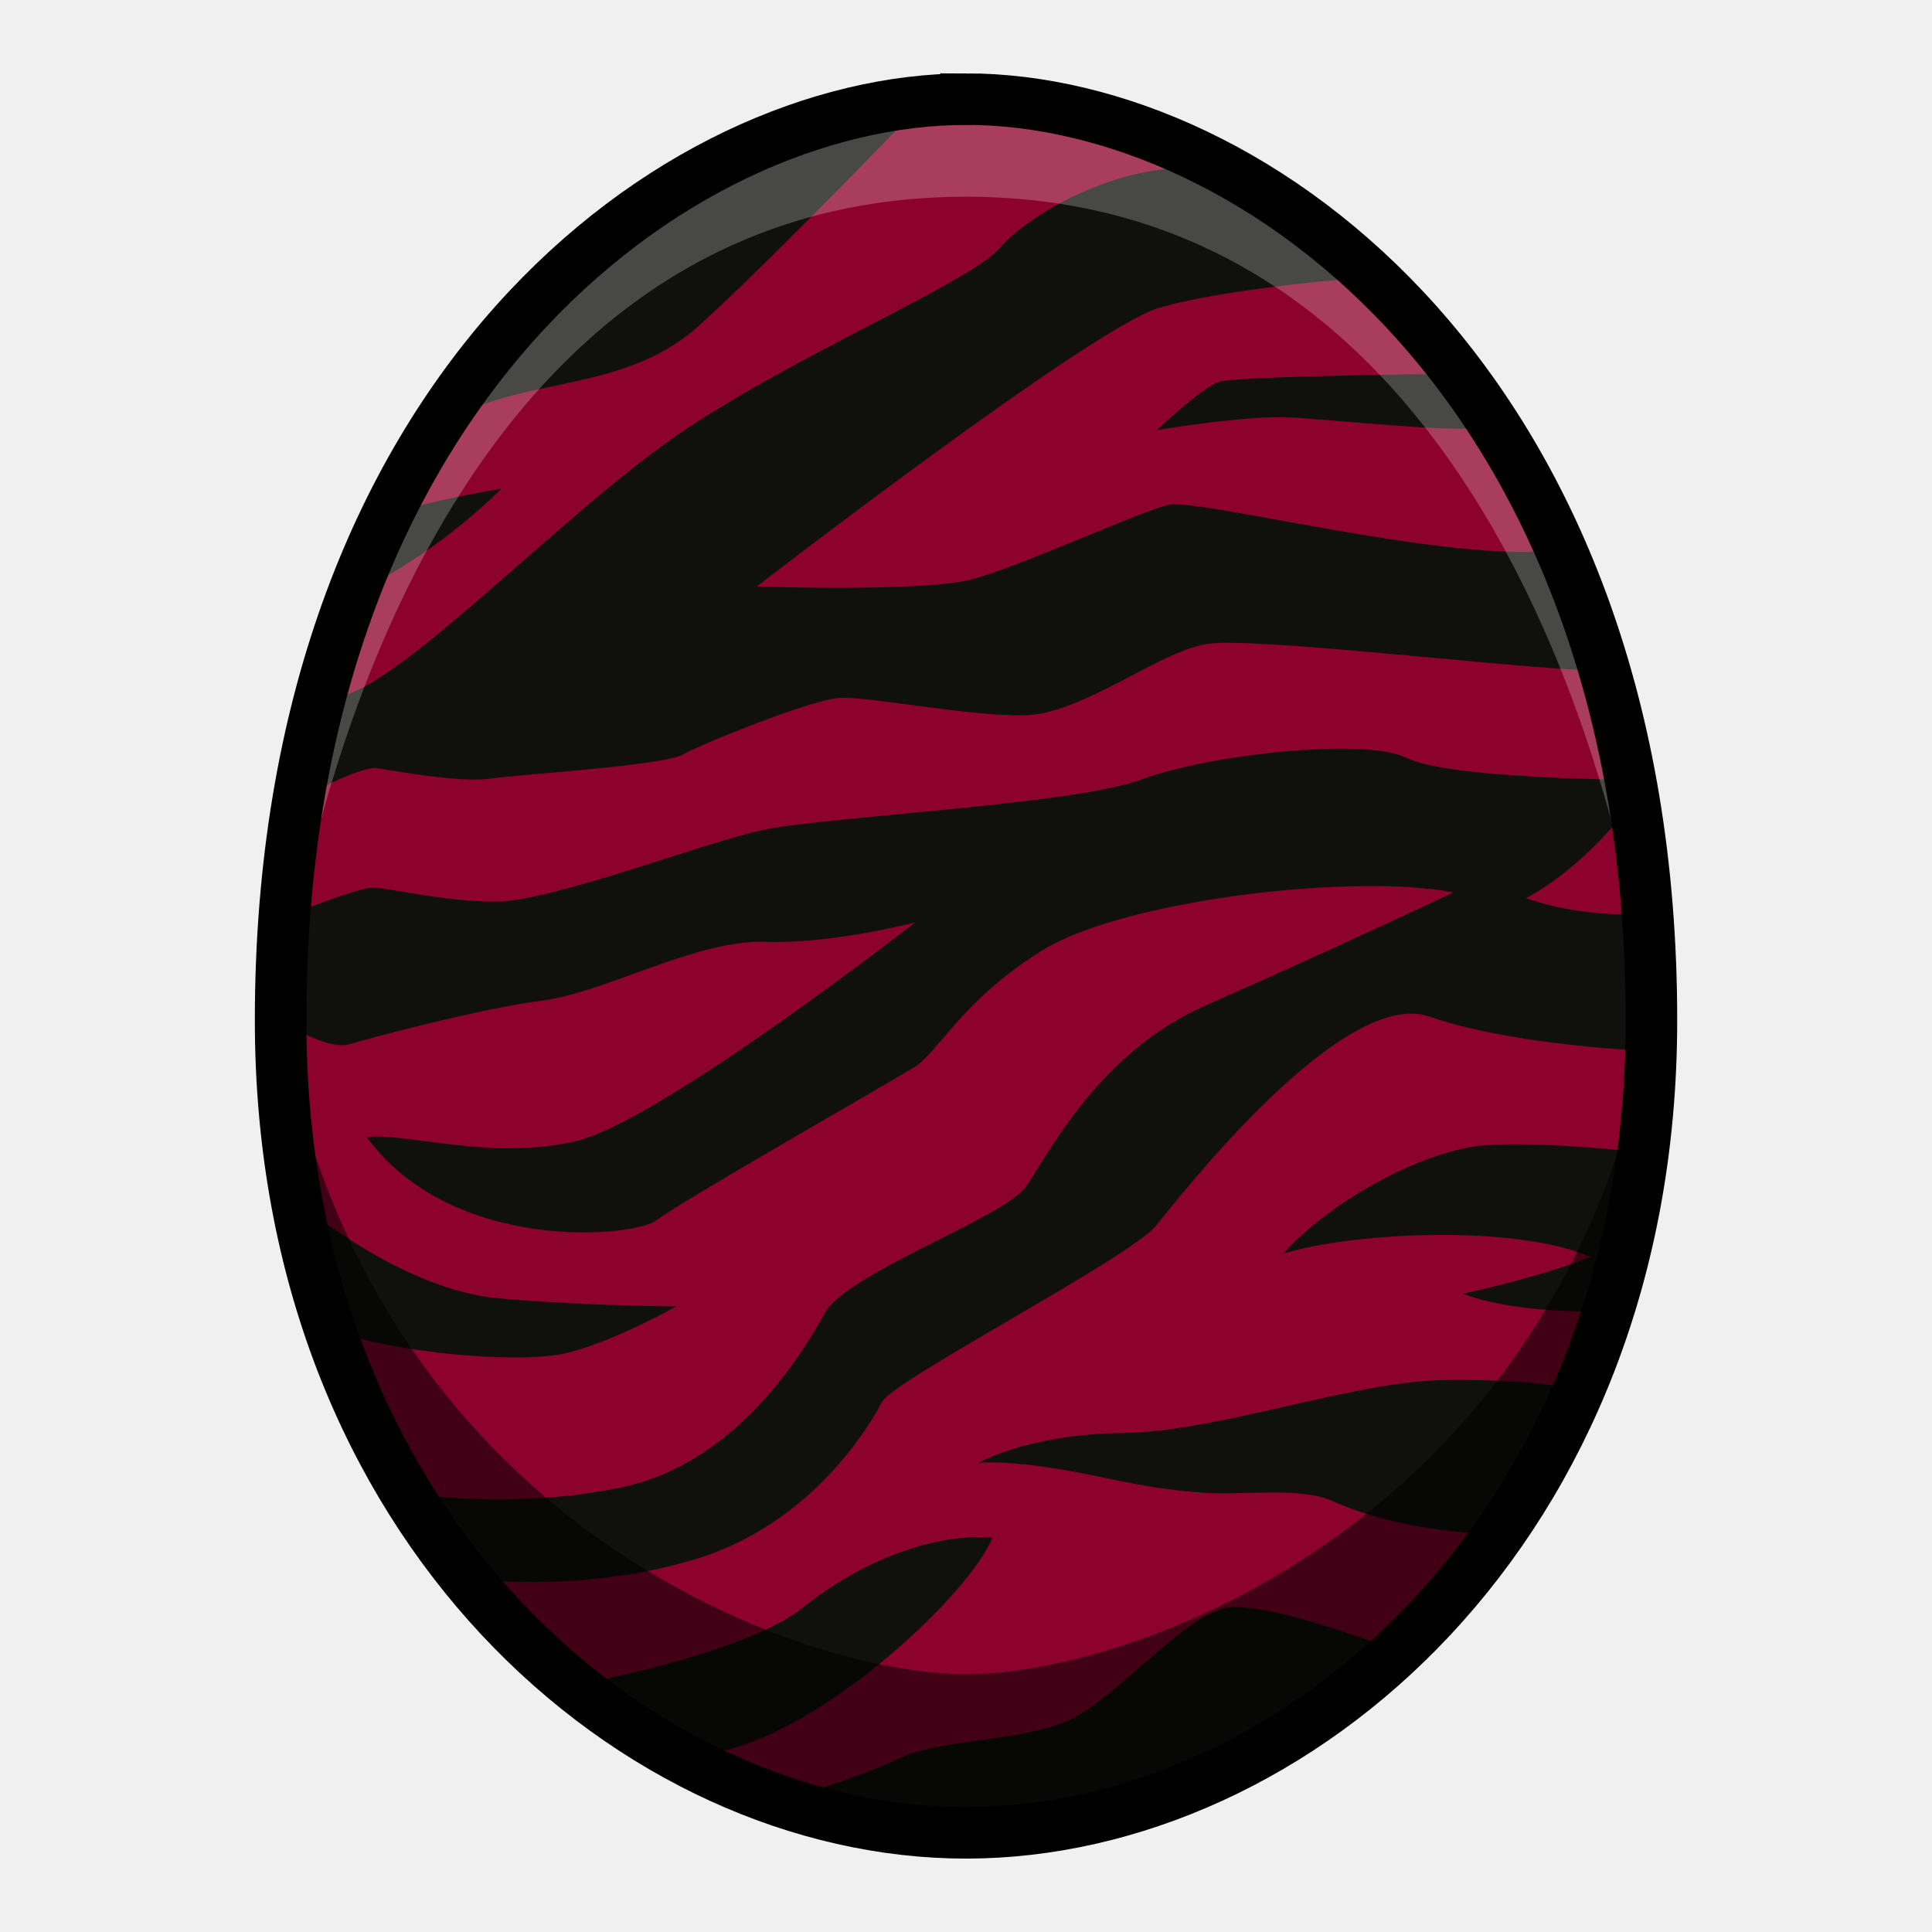
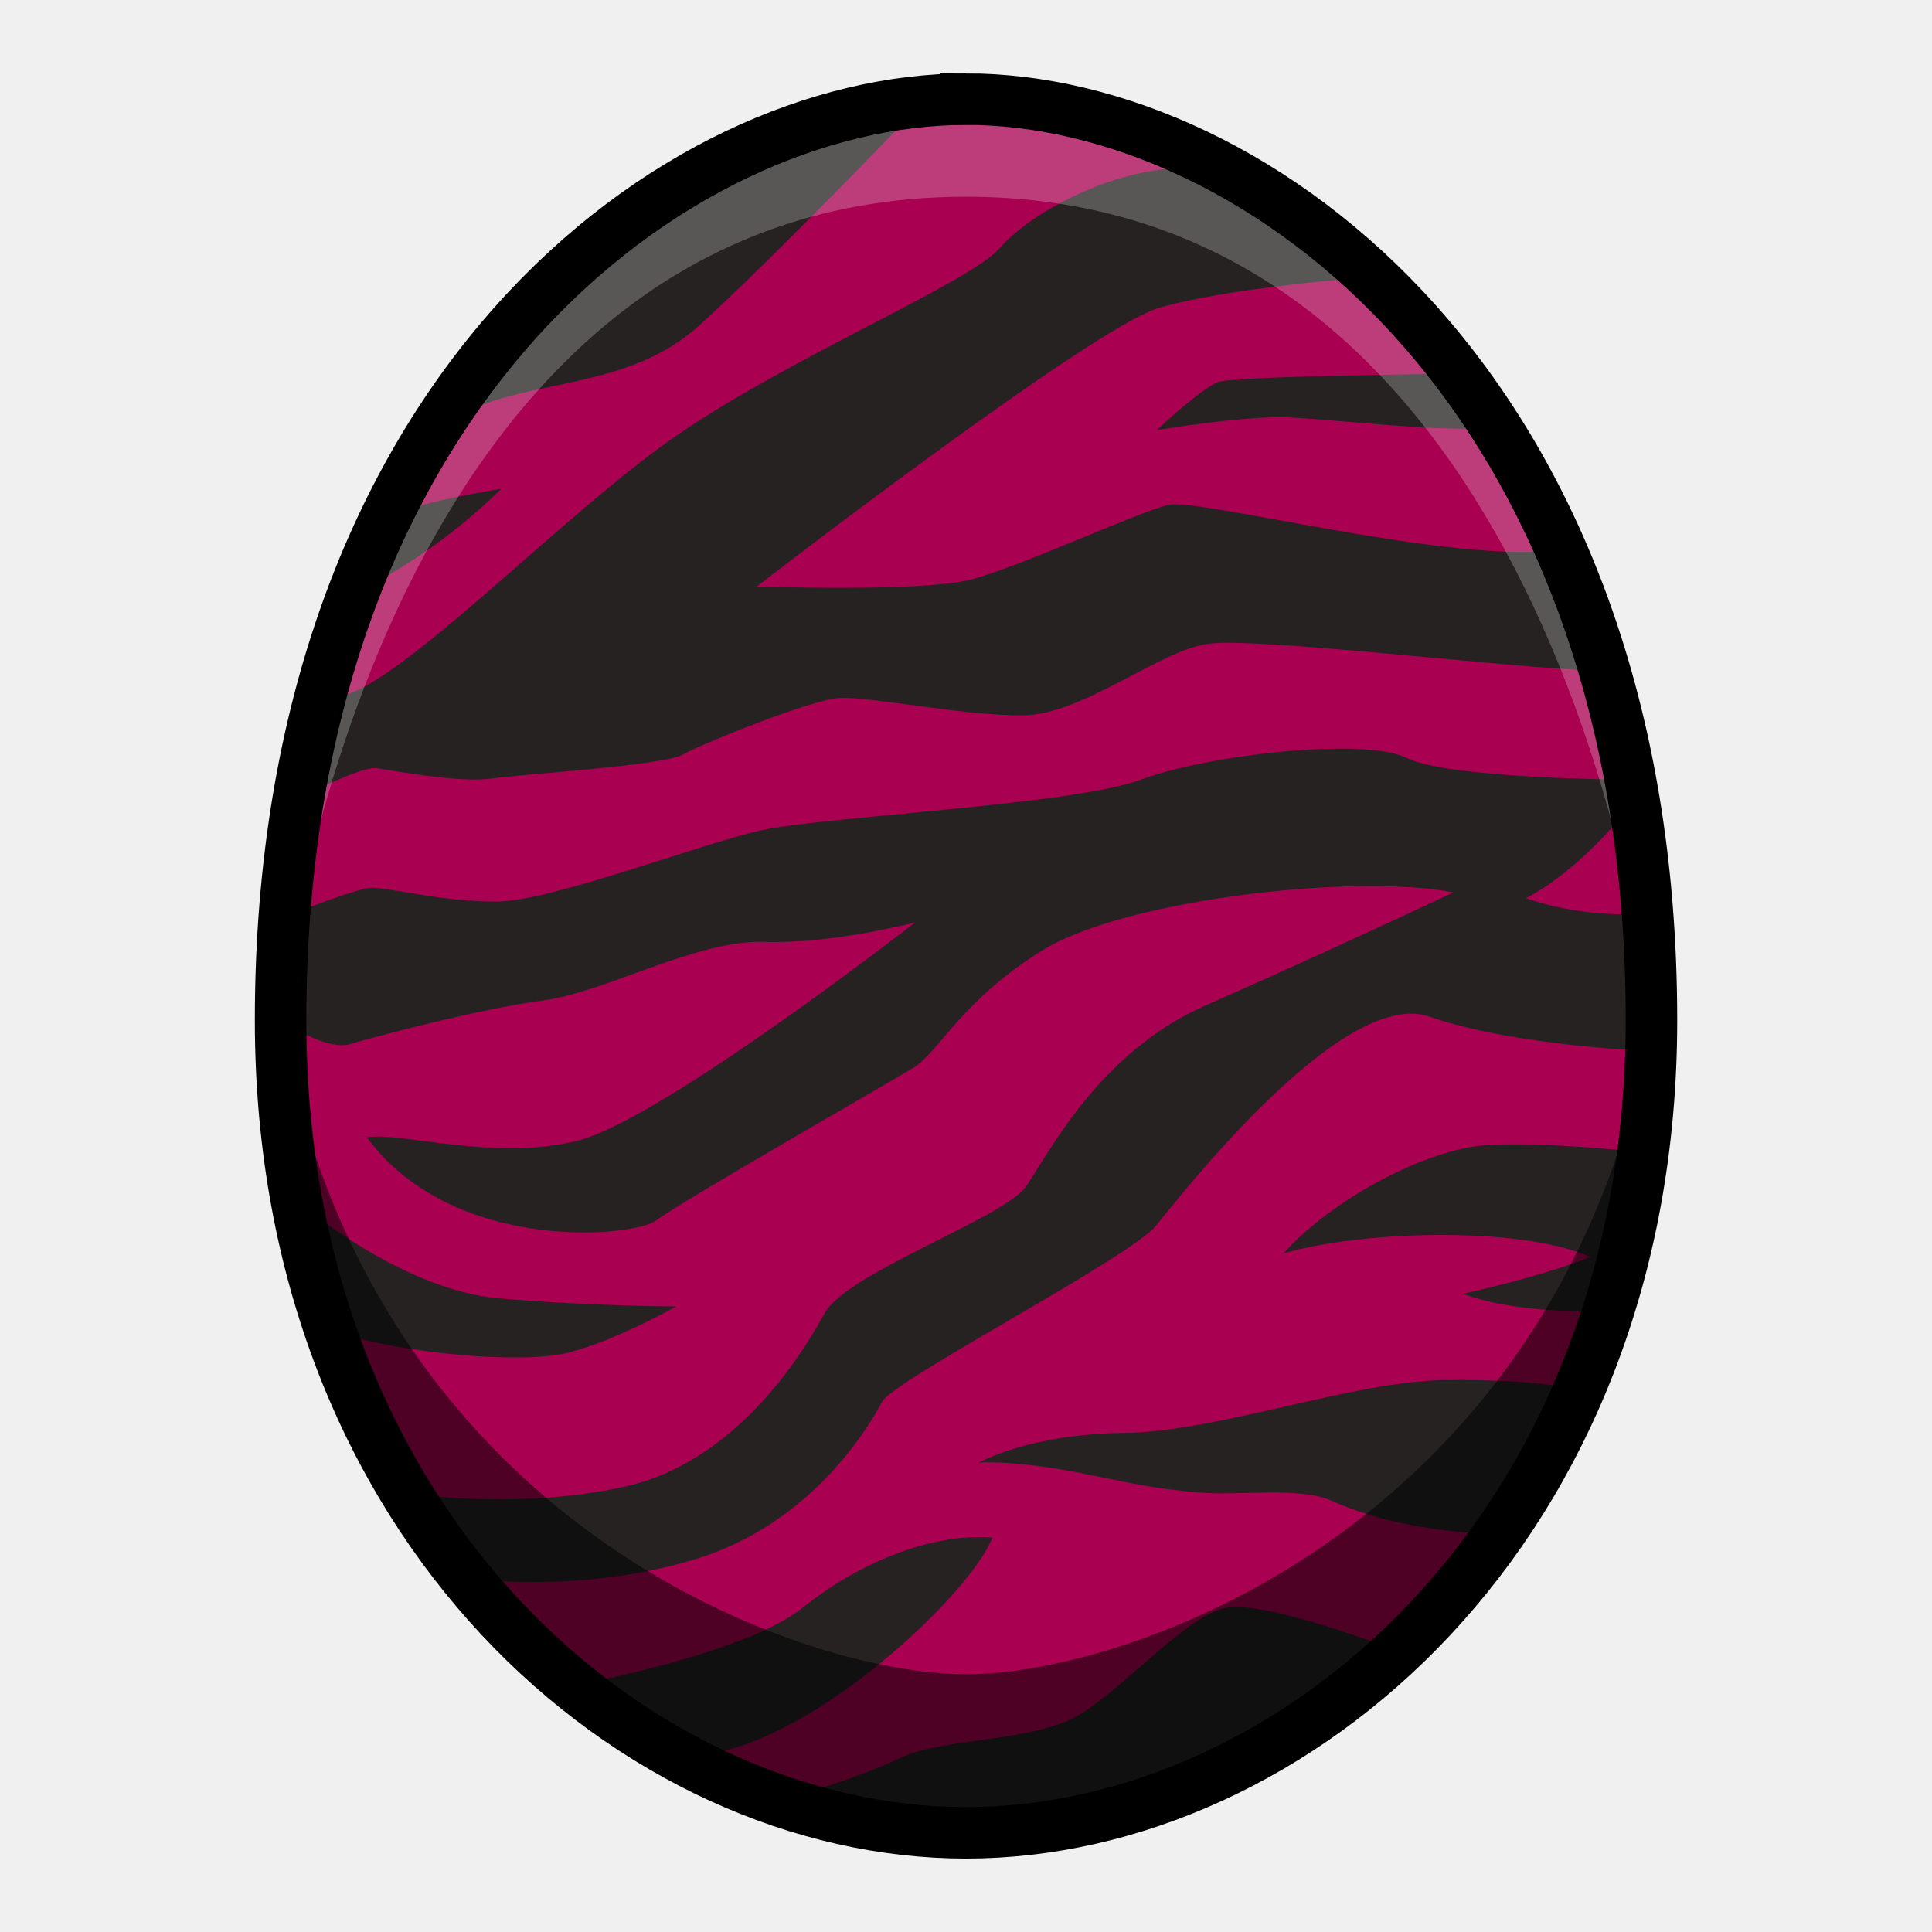
<svg xmlns="http://www.w3.org/2000/svg" viewBox="0 0 39.687 39.687">
-   <path d="M19.844 2.037c-5.953 0-14.08 5.976-14.08 18.922 0 10.441 7.34 16.691 14.08 16.691s14.08-6.25 14.08-16.691c0-12.946-8.127-18.923-14.08-18.923z" fill="#10110e" />
-   <path d="M19.256 2.286c-.316.008-.5.03-.5.03s-2.881 3-4.393 4.37-3.59 1.062-5.008 1.889L7.937 10.63c.567-.307 2.363-.59 2.363-.59-1.37 1.347-2.717 1.985-2.717 1.985l-.638 2.29c1.276-.212 4.583-3.732 6.945-5.362 2.363-1.63 6.024-3.142 6.639-3.85.614-.71 2.291-1.654 3.85-1.654-2.02-1.099-4.172-1.187-5.123-1.163zm8.88 3.407s-2.954.213-4.348.638c-1.393.425-8.244 5.717-8.244 5.717s3.378.118 4.394-.142 3.449-1.393 4.063-1.535c.614-.142 5.575 1.157 7.843.944l-1.252-2.527c-.898.094-3.166-.166-4.087-.213-.921-.047-2.74.26-2.74.26s.921-.874 1.275-.992c.355-.118 4.796-.165 4.796-.165l-1.7-1.985zm-2.775 7.513a3.63 3.63 0 0 0-.58.023c-.993.165-2.552 1.44-3.733 1.464-1.181.024-3.236-.4-3.826-.354-.591.048-2.765.922-3.19 1.158-.425.236-3.307.402-3.945.496s-2.032-.166-2.339-.213c-.307-.047-1.346.496-1.346.496l-.354 2.48s1.251-.495 1.559-.519c.307-.024 1.44.284 2.575.284 1.134 0 4.181-1.181 5.457-1.465 1.275-.283 6.402-.52 7.795-1.04 1.394-.52 4.607-.873 5.457-.448.851.425 4.488.448 4.488.448l.119.52s-.94 1.272-2.15 1.914c1.07.38 2.15.33 2.15.33l.401-1.96-.968-3.048c-1.158.02-5.77-.537-7.57-.566zm2.526 4.998c-2.28.037-5.22.547-6.46 1.309-1.654 1.016-2.15 2.102-2.647 2.41-.496.306-4.842 2.787-5.291 3.141-.449.355-4.181.703-5.953-1.701.709-.118 2.598.497 4.323.071 1.725-.425 6.945-4.488 6.945-4.488s-1.701.449-3.095.401c-1.393-.047-3.283 1.04-4.559 1.205-1.276.165-3.496.756-3.969.898-.472.142-1.417-.49-1.417-.49l.567 3.891s1.984 1.654 3.921 1.82c1.937.165 3.638.165 3.638.165s-1.204.685-2.196.945c-.993.26-3.592 0-4.773-.425l1.394 3.307s2.174.378 4.489-.118 3.685-2.74 4.134-3.567c.449-.827 3.685-1.961 4.134-2.599.449-.638 1.488-2.764 3.709-3.732a235.68 235.68 0 0 0 5.079-2.316c-.526-.1-1.213-.14-1.973-.127zm1.127 2.619c-1.825-.037-4.763 3.739-5.273 4.36-.543.66-5.386 3.165-5.622 3.614-.236.449-1.418 2.504-3.85 3.236-2.434.733-4.725.378-4.725.378l2.197 2.22s3.544-.637 4.748-1.605c1.205-.969 2.693-1.536 3.897-1.442-.448 1.158-3.637 4.158-5.858 4.441l1.56.945s1.512-.425 2.386-.85c.874-.426 2.716-.33 3.66-.874.946-.543 2.245-2.079 3.072-2.22.827-.142 3.402.85 3.402.85l2.339-2.363s-1.961.047-3.591-.685c-.63-.283-1.848-.113-2.577-.161-1.157-.076-1.836-.27-2.691-.43-1.394-.26-1.985-.188-1.985-.188s1.016-.59 2.977-.614c1.96-.024 4.7-1.064 6.614-1.087 1.914-.024 2.788.213 2.788.213l.567-1.63s-1.795.094-3-.355c0 0 1.559-.33 2.622-.756-1.512-.661-4.82-.52-6.308-.07 1.04-1.158 2.953-2.127 4.11-2.221 1.158-.095 3.26.142 3.26.142l.19-2.08s-2.787-.094-4.56-.708a1.13 1.13 0 0 0-.349-.06z" fill="#8d012e" />
+   <path d="M19.844 2.037c-5.953 0-14.08 5.976-14.08 18.922 0 10.441 7.34 16.691 14.08 16.691s14.08-6.25 14.08-16.691c0-12.946-8.127-18.923-14.08-18.923z" fill="#262222" />
+   <path d="M19.256 2.286c-.316.008-.5.03-.5.03s-2.881 3-4.393 4.37-3.59 1.062-5.008 1.889L7.937 10.63c.567-.307 2.363-.59 2.363-.59-1.37 1.347-2.717 1.985-2.717 1.985l-.638 2.29c1.276-.212 4.583-3.732 6.945-5.362 2.363-1.63 6.024-3.142 6.639-3.85.614-.71 2.291-1.654 3.85-1.654-2.02-1.099-4.172-1.187-5.123-1.163zm8.88 3.407s-2.954.213-4.348.638c-1.393.425-8.244 5.717-8.244 5.717s3.378.118 4.394-.142 3.449-1.393 4.063-1.535c.614-.142 5.575 1.157 7.843.944l-1.252-2.527c-.898.094-3.166-.166-4.087-.213-.921-.047-2.74.26-2.74.26s.921-.874 1.275-.992c.355-.118 4.796-.165 4.796-.165l-1.7-1.985zm-2.775 7.513a3.63 3.63 0 0 0-.58.023c-.993.165-2.552 1.44-3.733 1.464-1.181.024-3.236-.4-3.826-.354-.591.048-2.765.922-3.19 1.158-.425.236-3.307.402-3.945.496s-2.032-.166-2.339-.213c-.307-.047-1.346.496-1.346.496l-.354 2.48s1.251-.495 1.559-.519c.307-.024 1.44.284 2.575.284 1.134 0 4.181-1.181 5.457-1.465 1.275-.283 6.402-.52 7.795-1.04 1.394-.52 4.607-.873 5.457-.448.851.425 4.488.448 4.488.448l.119.52s-.94 1.272-2.15 1.914c1.07.38 2.15.33 2.15.33l.401-1.96-.968-3.048c-1.158.02-5.77-.537-7.57-.566zm2.526 4.998c-2.28.037-5.22.547-6.46 1.309-1.654 1.016-2.15 2.102-2.647 2.41-.496.306-4.842 2.787-5.291 3.141-.449.355-4.181.703-5.953-1.701.709-.118 2.598.497 4.323.071 1.725-.425 6.945-4.488 6.945-4.488s-1.701.449-3.095.401c-1.393-.047-3.283 1.04-4.559 1.205-1.276.165-3.496.756-3.969.898-.472.142-1.417-.49-1.417-.49l.567 3.891s1.984 1.654 3.921 1.82c1.937.165 3.638.165 3.638.165s-1.204.685-2.196.945c-.993.26-3.592 0-4.773-.425l1.394 3.307s2.174.378 4.489-.118 3.685-2.74 4.134-3.567c.449-.827 3.685-1.961 4.134-2.599.449-.638 1.488-2.764 3.709-3.732a235.68 235.68 0 0 0 5.079-2.316c-.526-.1-1.213-.14-1.973-.127zm1.127 2.619c-1.825-.037-4.763 3.739-5.273 4.36-.543.66-5.386 3.165-5.622 3.614-.236.449-1.418 2.504-3.85 3.236-2.434.733-4.725.378-4.725.378l2.197 2.22s3.544-.637 4.748-1.605c1.205-.969 2.693-1.536 3.897-1.442-.448 1.158-3.637 4.158-5.858 4.441l1.56.945s1.512-.425 2.386-.85c.874-.426 2.716-.33 3.66-.874.946-.543 2.245-2.079 3.072-2.22.827-.142 3.402.85 3.402.85l2.339-2.363s-1.961.047-3.591-.685c-.63-.283-1.848-.113-2.577-.161-1.157-.076-1.836-.27-2.691-.43-1.394-.26-1.985-.188-1.985-.188s1.016-.59 2.977-.614c1.96-.024 4.7-1.064 6.614-1.087 1.914-.024 2.788.213 2.788.213l.567-1.63s-1.795.094-3-.355c0 0 1.559-.33 2.622-.756-1.512-.661-4.82-.52-6.308-.07 1.04-1.158 2.953-2.127 4.11-2.221 1.158-.095 3.26.142 3.26.142l.19-2.08s-2.787-.094-4.56-.708a1.13 1.13 0 0 0-.349-.06z" fill="#a90051" />
  <path d="M19.844 2.037c-8.886 0-14.08 9.48-14.08 18.922 0 0 1.718-16.918 14.08-16.918s14.08 16.918 14.08 16.918c0-9.442-5.195-18.923-14.08-18.923z" opacity=".238" fill="#fff" />
  <path d="M5.764 20.959c.25 12.682 10.938 16.691 14.08 16.691 3.141 0 13.83-4.009 14.08-16.691-1.822 10.27-10.607 13.433-14.08 13.433-3.474 0-12.258-3.164-14.08-13.433z" opacity=".541" />
  <path d="M19.844 2.037c-5.953 0-14.08 5.976-14.08 18.922 0 10.441 7.34 16.691 14.08 16.691s14.08-6.25 14.08-16.691c0-12.946-8.127-18.923-14.08-18.923z" fill="none" stroke="#000" stroke-width="1.058" />
</svg>
